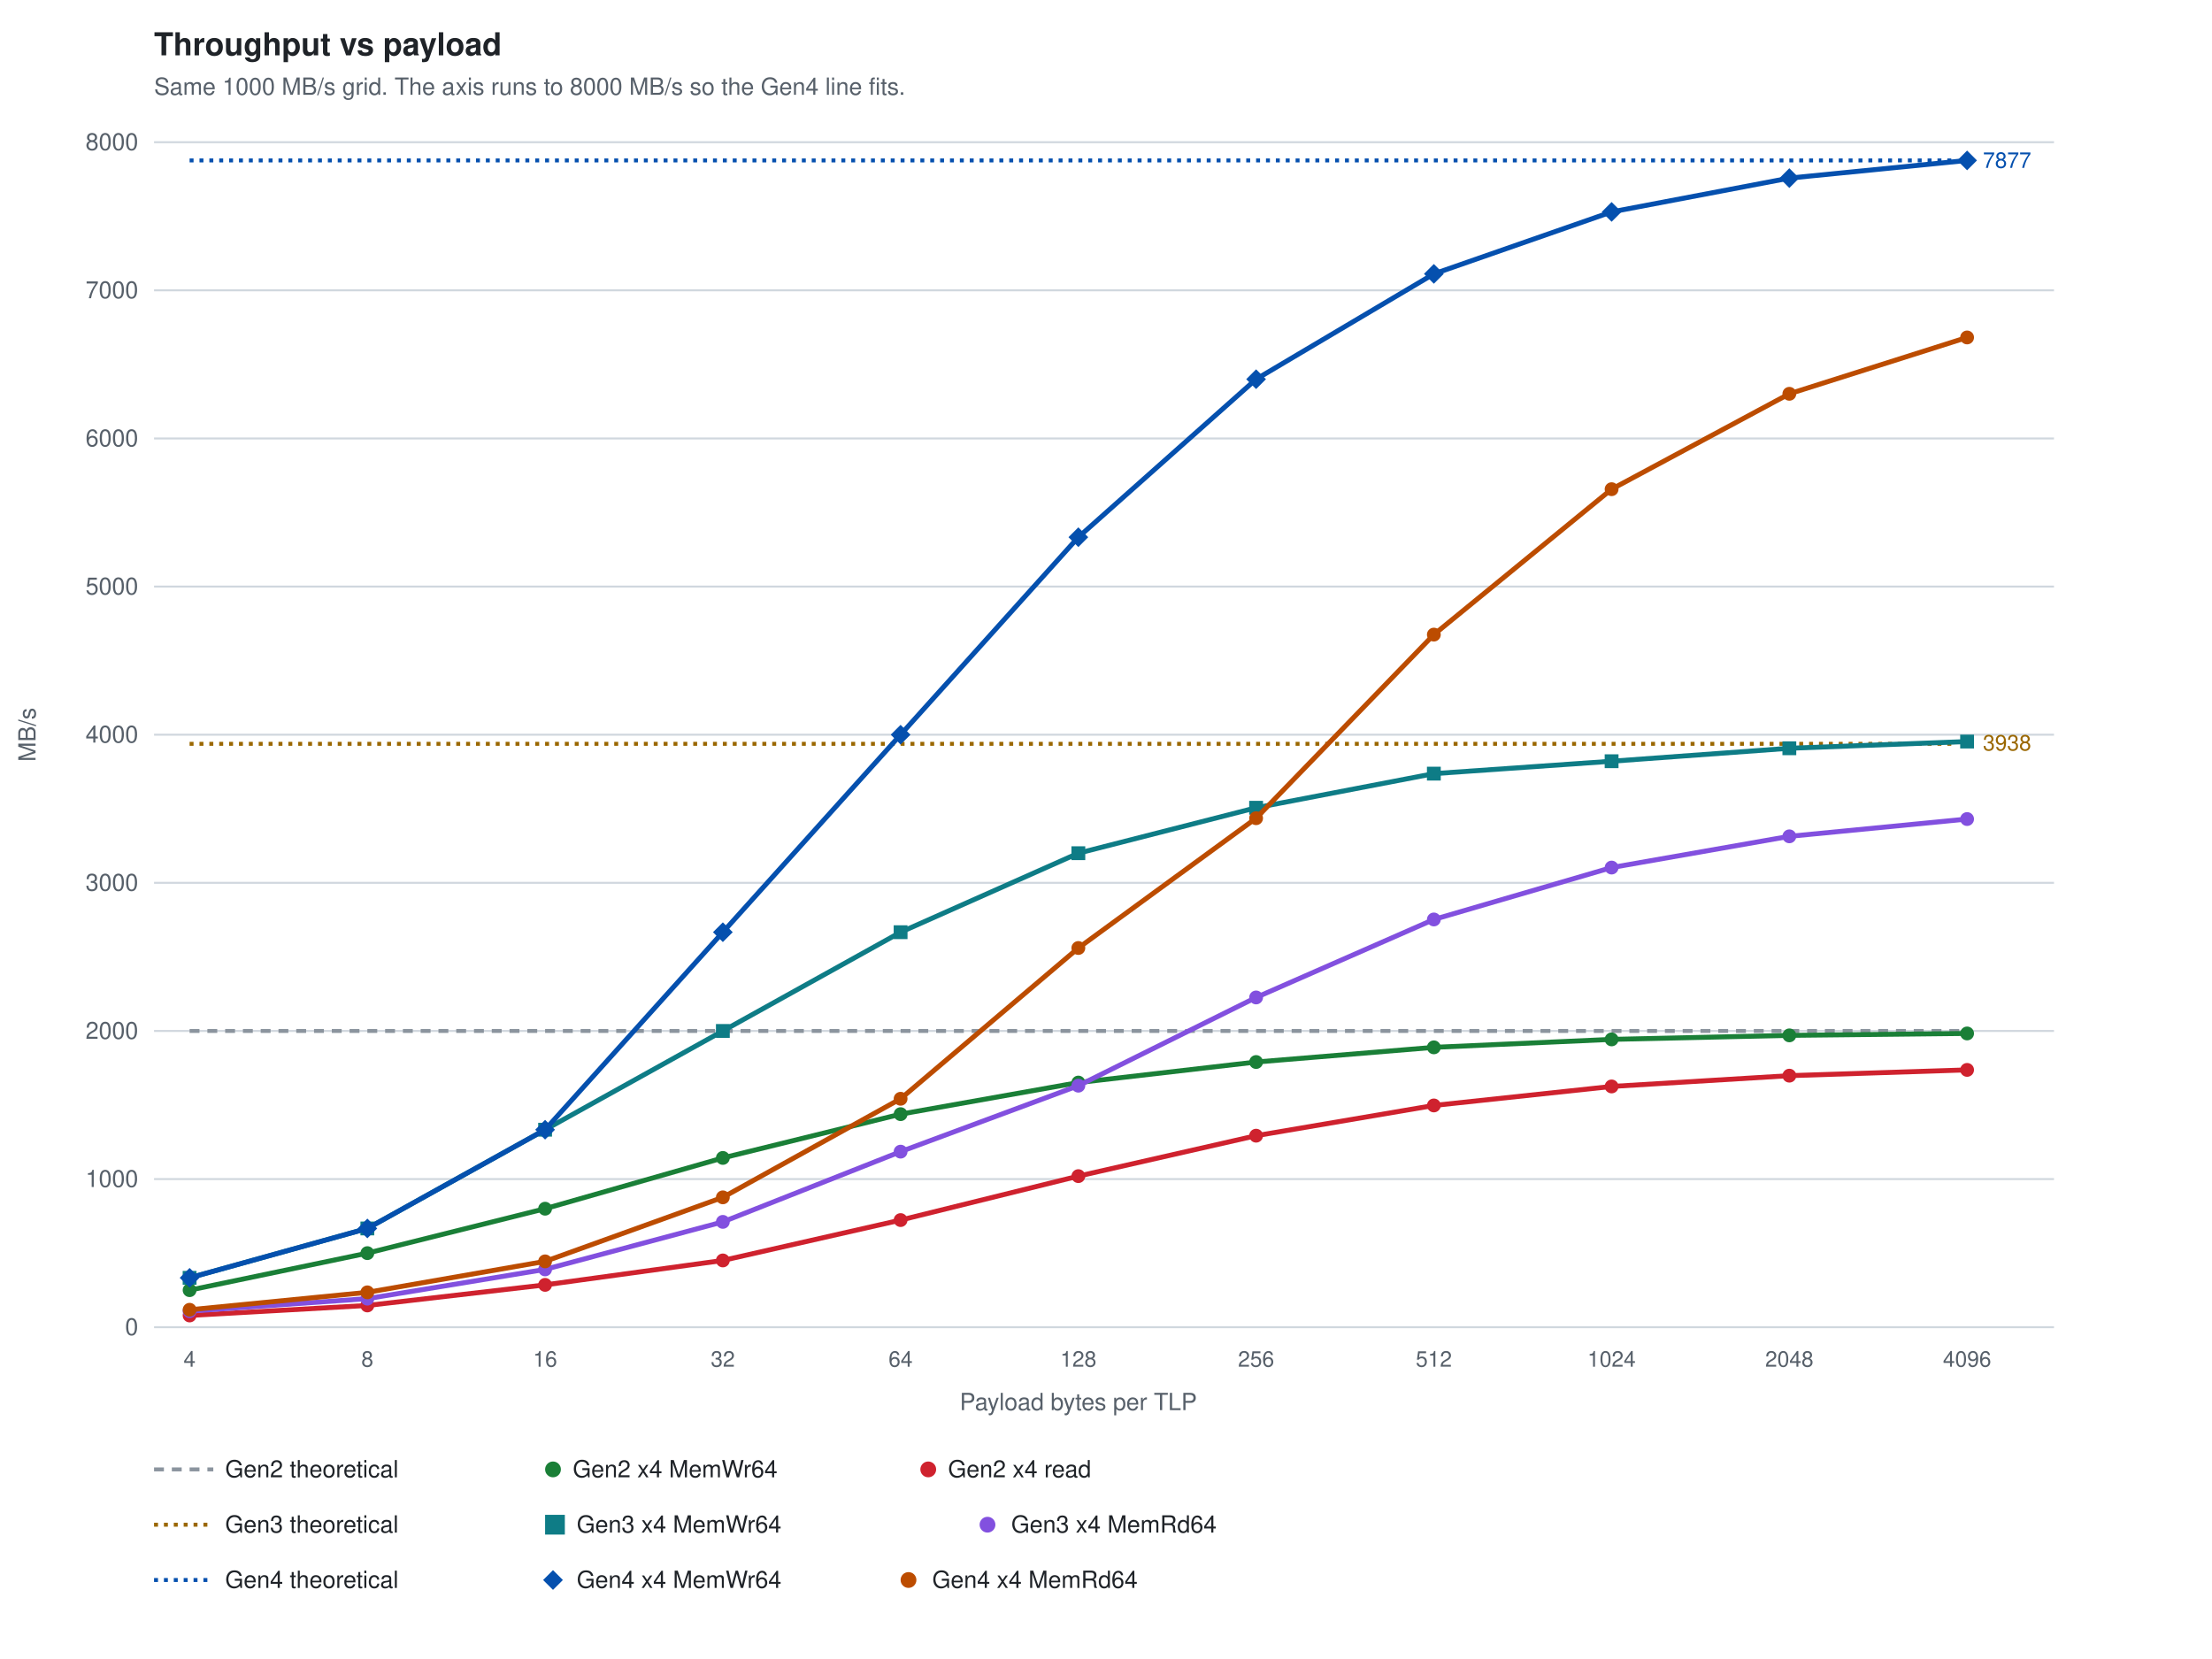
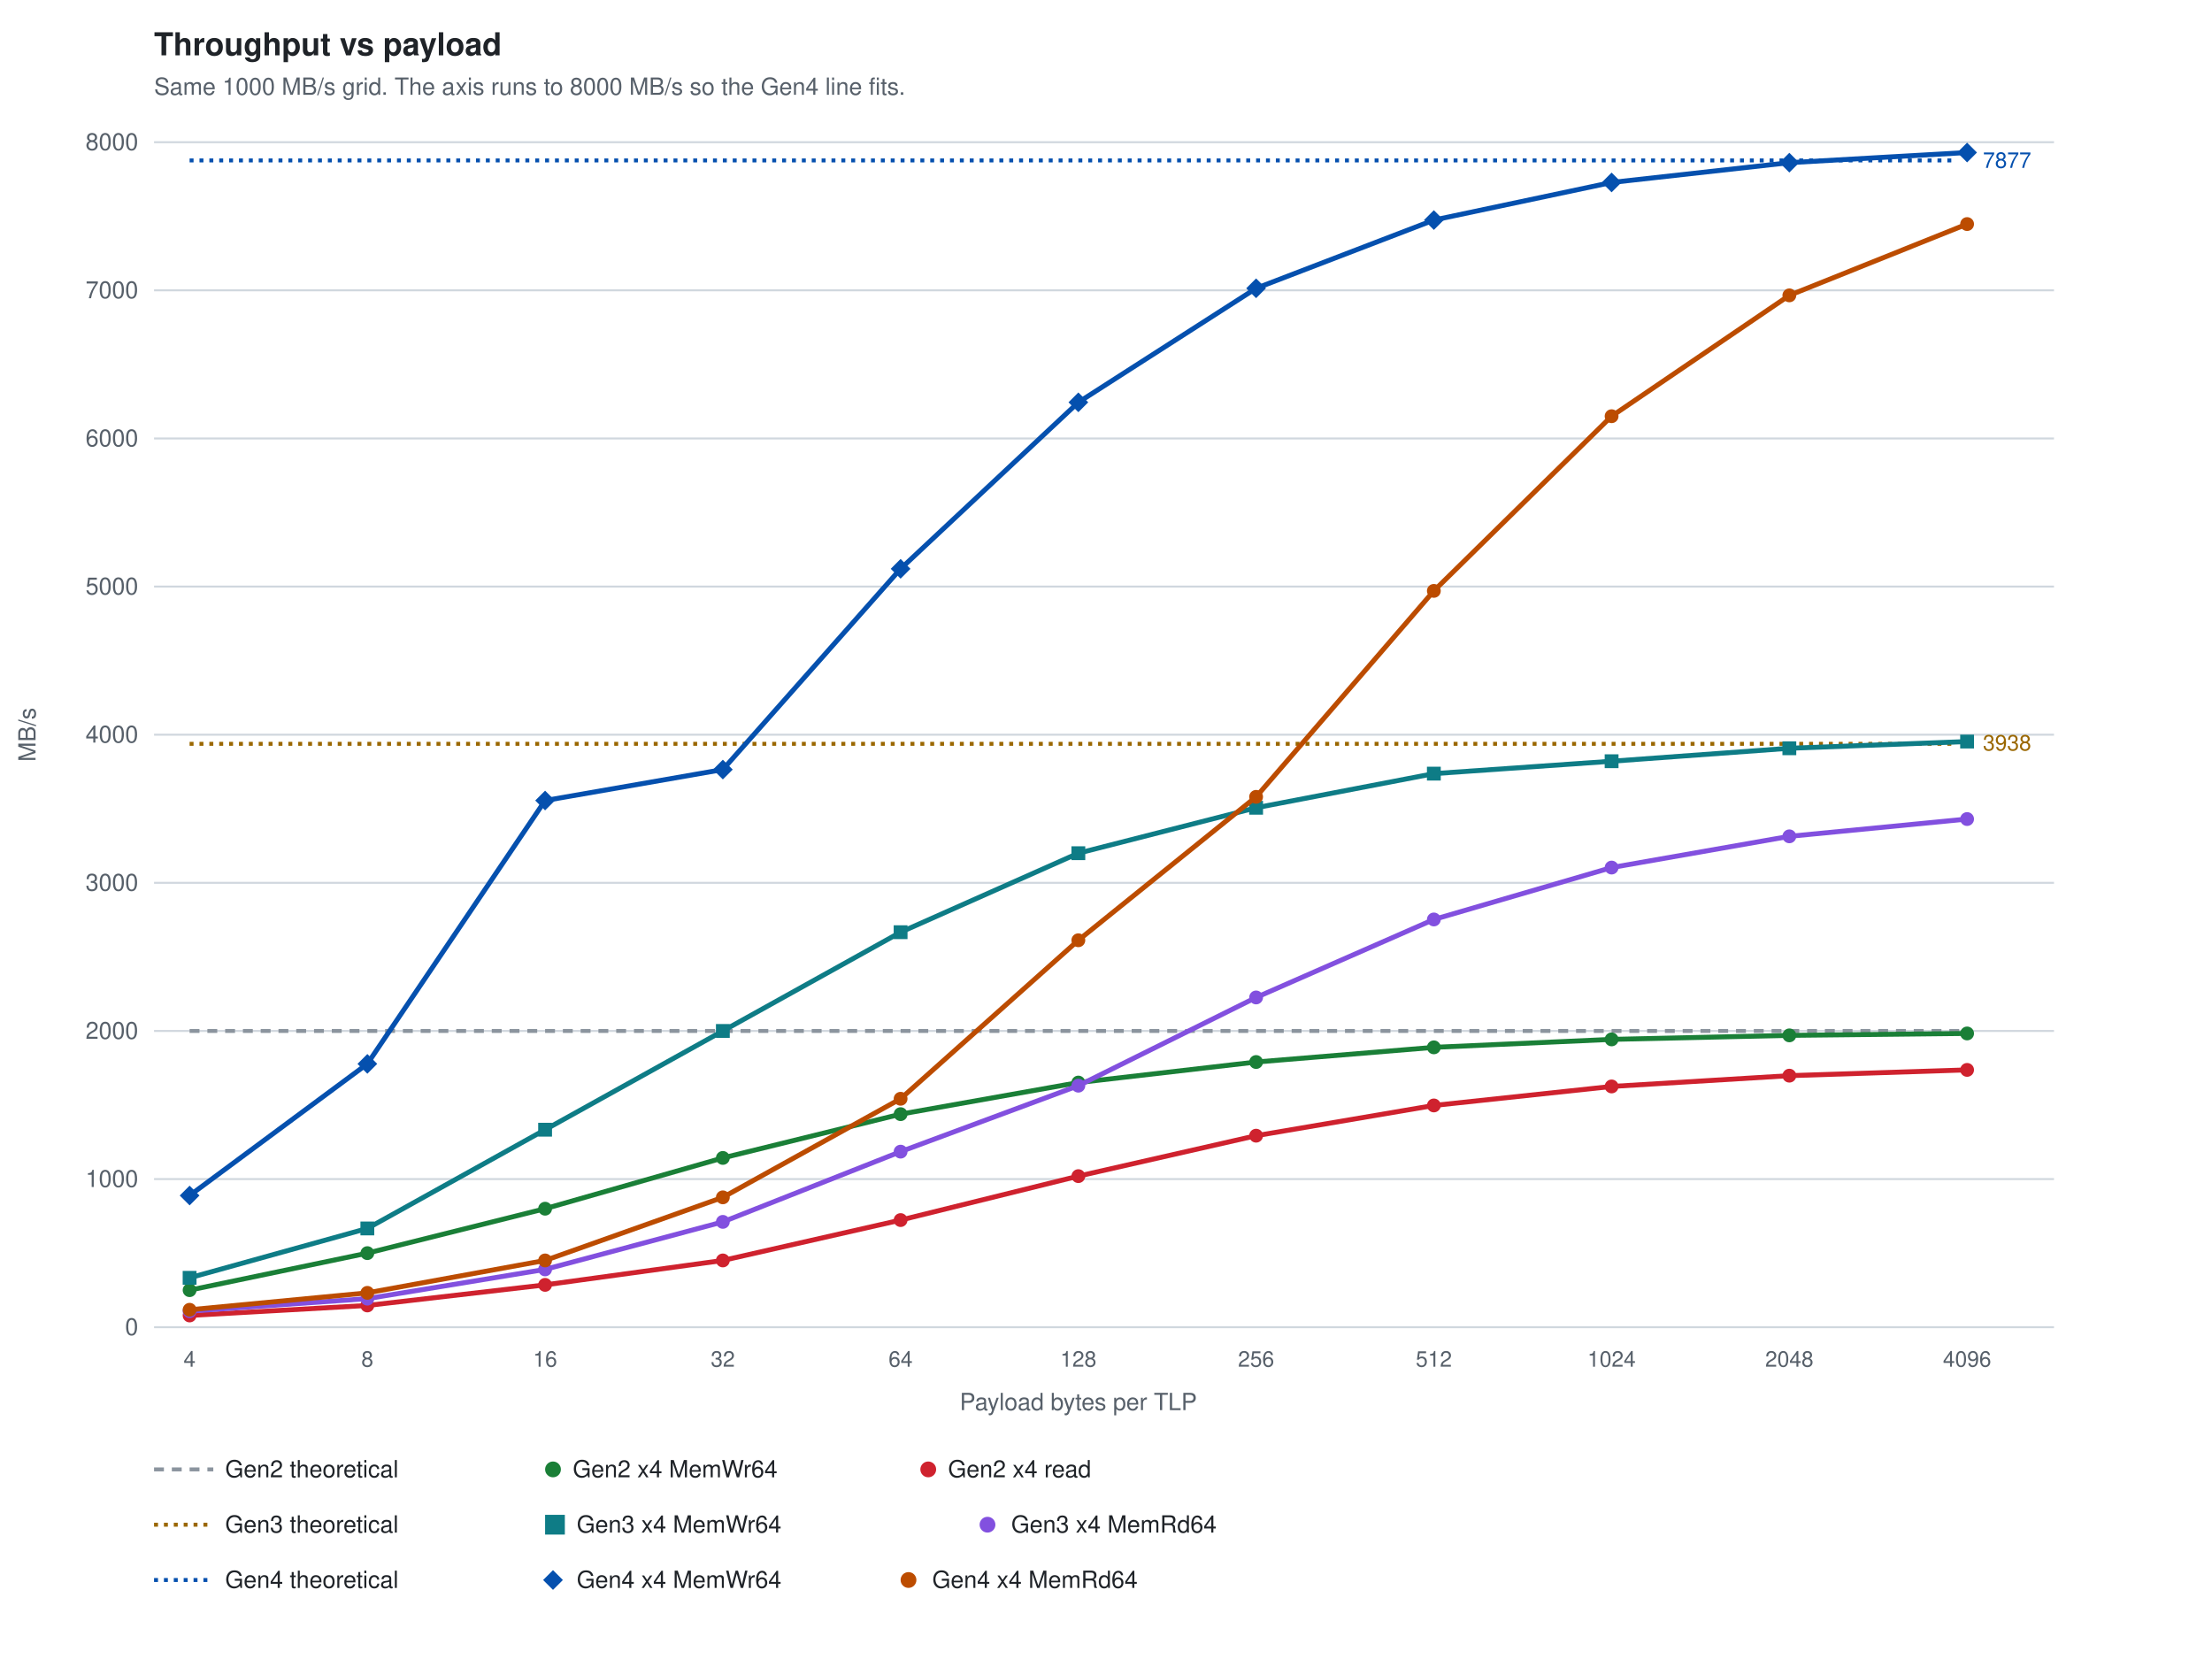
<svg xmlns="http://www.w3.org/2000/svg" viewBox="0 0 1120 840" role="img" aria-labelledby="title desc">
  <rect width="1120" height="840" fill="#ffffff" />
  <text x="78" y="28" fill="#1f2328" font-family="Segoe UI, Helvetica, Arial, sans-serif" font-size="16" font-weight="600">Throughput vs payload</text>
  <text x="78" y="48" fill="#57606a" font-family="Segoe UI, Helvetica, Arial, sans-serif" font-size="12">Same 1000 MB/s grid. The axis runs to 8000 MB/s so the Gen4 line fits.</text>
  <g fill="none" stroke="#d0d7de" stroke-width="1">
    <line x1="78" y1="72" x2="1040" y2="72" />
    <line x1="78" y1="147" x2="1040" y2="147" />
    <line x1="78" y1="222" x2="1040" y2="222" />
    <line x1="78" y1="297" x2="1040" y2="297" />
    <line x1="78" y1="372" x2="1040" y2="372" />
    <line x1="78" y1="447" x2="1040" y2="447" />
    <line x1="78" y1="522" x2="1040" y2="522" />
    <line x1="78" y1="597" x2="1040" y2="597" />
    <line x1="78" y1="672" x2="1040" y2="672" />
  </g>
  <g fill="#57606a" font-family="Segoe UI, Helvetica, Arial, sans-serif" font-size="12" text-anchor="end">
    <text x="70" y="76">8000</text>
    <text x="70" y="151">7000</text>
    <text x="70" y="226">6000</text>
    <text x="70" y="301">5000</text>
    <text x="70" y="376">4000</text>
    <text x="70" y="451">3000</text>
    <text x="70" y="526">2000</text>
    <text x="70" y="601">1000</text>
    <text x="70" y="676">0</text>
  </g>
  <text x="18" y="372" fill="#57606a" font-family="Segoe UI, Helvetica, Arial, sans-serif" font-size="12" text-anchor="middle" transform="rotate(-90 18 372)">MB/s</text>
  <line x1="96" y1="522" x2="996" y2="522" fill="none" stroke="#8b949e" stroke-width="2" stroke-dasharray="5 4" />
  <line x1="96" y1="376.62" x2="988" y2="376.62" fill="none" stroke="#9a6700" stroke-width="2" stroke-dasharray="2 3" />
  <text x="1004" y="380" fill="#9a6700" font-family="Segoe UI, Helvetica, Arial, sans-serif" font-size="11">3938</text>
  <line x1="96" y1="81.23" x2="988" y2="81.23" fill="none" stroke="#0550ae" stroke-width="2" stroke-dasharray="2 3" />
  <text x="1004" y="85" fill="#0550ae" font-family="Segoe UI, Helvetica, Arial, sans-serif" font-size="11">7877</text>
  <polyline fill="none" stroke="#1a7f37" stroke-width="2.5" stroke-linejoin="round" stroke-linecap="round" points="96,653.25 186,634.50 276,612.00 366,586.29 456,564.13 546,548.13 636,537.73 726,530.30 816,526.27 906,524.24 996,523.27" />
  <g fill="#1a7f37">
    <circle cx="96" cy="653.25" r="3.5" />
    <circle cx="186" cy="634.50" r="3.5" />
    <circle cx="276" cy="612.00" r="3.5" />
    <circle cx="366" cy="586.29" r="3.5" />
    <circle cx="456" cy="564.13" r="3.5" />
    <circle cx="546" cy="548.13" r="3.5" />
    <circle cx="636" cy="537.73" r="3.5" />
    <circle cx="726" cy="530.30" r="3.5" />
    <circle cx="816" cy="526.27" r="3.5" />
    <circle cx="906" cy="524.24" r="3.5" />
    <circle cx="996" cy="523.27" r="3.5" />
  </g>
  <polyline fill="none" stroke="#cf222e" stroke-width="2.5" stroke-linejoin="round" stroke-linecap="round" points="96,666.06 186,660.99 276,650.57 366,638.20 456,617.76 546,595.51 636,575.03 726,559.72 816,550.10 906,544.64 996,541.72" />
  <g fill="#cf222e">
    <circle cx="96" cy="666.06" r="3.5" />
    <circle cx="186" cy="660.99" r="3.5" />
    <circle cx="276" cy="650.57" r="3.5" />
    <circle cx="366" cy="638.20" r="3.5" />
    <circle cx="456" cy="617.76" r="3.5" />
    <circle cx="546" cy="595.51" r="3.5" />
    <circle cx="636" cy="575.03" r="3.5" />
    <circle cx="726" cy="559.72" r="3.5" />
    <circle cx="816" cy="550.10" r="3.5" />
    <circle cx="906" cy="544.64" r="3.5" />
    <circle cx="996" cy="541.72" r="3.5" />
  </g>
  <polyline fill="none" stroke="#0e7c86" stroke-width="2.5" stroke-linejoin="round" stroke-linecap="round" points="96,647.00 186,622.00 276,572.00 366,522.00 456,472.00 546,432.00 636,408.99 726,391.71 816,385.43 906,378.87 996,375.47" />
  <g fill="#0e7c86">
    <rect x="92.5" y="643.50" width="7" height="7" />
    <rect x="182.5" y="618.50" width="7" height="7" />
    <rect x="272.5" y="568.50" width="7" height="7" />
    <rect x="362.5" y="518.50" width="7" height="7" />
    <rect x="452.5" y="468.50" width="7" height="7" />
    <rect x="542.5" y="428.50" width="7" height="7" />
    <rect x="632.5" y="405.49" width="7" height="7" />
    <rect x="722.5" y="388.21" width="7" height="7" />
    <rect x="812.5" y="381.93" width="7" height="7" />
    <rect x="902.5" y="375.37" width="7" height="7" />
    <rect x="992.5" y="371.97" width="7" height="7" />
  </g>
  <polyline fill="none" stroke="#8250df" stroke-width="2.5" stroke-linejoin="round" stroke-linecap="round" points="96,663.89 186,657.54 276,642.73 366,618.67 456,583.11 546,549.71 636,505.04 726,465.55 816,439.27 906,423.46 996,414.71" />
  <g fill="#8250df">
    <circle cx="96" cy="663.89" r="3.5" />
    <circle cx="186" cy="657.54" r="3.5" />
    <circle cx="276" cy="642.73" r="3.5" />
    <circle cx="366" cy="618.67" r="3.5" />
    <circle cx="456" cy="583.11" r="3.5" />
    <circle cx="546" cy="549.71" r="3.5" />
    <circle cx="636" cy="505.04" r="3.5" />
    <circle cx="726" cy="465.55" r="3.5" />
    <circle cx="816" cy="439.27" r="3.5" />
    <circle cx="906" cy="423.46" r="3.5" />
    <circle cx="996" cy="414.71" r="3.5" />
  </g>
-   <polyline fill="none" stroke="#0550ae" stroke-width="2.5" stroke-linejoin="round" stroke-linecap="round" points="96,647.00 186,622.00 276,572.00 366,472.00 456,372.00 546,272.00 636,192.00 726,138.67 816,107.29 906,90.18 996,81.23" />
+   <polyline fill="none" stroke="#0550ae" stroke-width="2.5" stroke-linejoin="round" stroke-linecap="round" points="96,605.33 186,538.67 276,405.33 366,389.65 456,288.00 546,203.71 636,145.97 726,111.42 816,92.38 906,82.36 996,77.23" />
  <g fill="#0550ae">
-     <polygon points="96,642.00 101,647.00 96,652.00 91,647.00" />
-     <polygon points="186,617.00 191,622.00 186,627.00 181,622.00" />
-     <polygon points="276,567.00 281,572.00 276,577.00 271,572.00" />
-     <polygon points="366,467.00 371,472.00 366,477.00 361,472.00" />
-     <polygon points="456,367.00 461,372.00 456,377.00 451,372.00" />
-     <polygon points="546,267.00 551,272.00 546,277.00 541,272.00" />
-     <polygon points="636,187.00 641,192.00 636,197.00 631,192.00" />
-     <polygon points="726,133.67 731,138.67 726,143.67 721,138.67" />
-     <polygon points="816,102.29 821,107.29 816,112.29 811,107.29" />
-     <polygon points="906,85.18 911,90.18 906,95.18 901,90.18" />
-     <polygon points="996,76.23 1001,81.23 996,86.23 991,81.23" />
+     <polygon points="96,600.33 101,605.33 96,610.33 91,605.33" />
+     <polygon points="186,533.67 191,538.67 186,543.67 181,538.67" />
+     <polygon points="276,400.33 281,405.33 276,410.33 271,405.33" />
+     <polygon points="366,384.65 371,389.65 366,394.65 361,389.65" />
+     <polygon points="456,283.00 461,288.00 456,293.00 451,288.00" />
+     <polygon points="546,198.71 551,203.71 546,208.71 541,203.71" />
+     <polygon points="636,140.97 641,145.97 636,150.97 631,145.97" />
+     <polygon points="726,106.42 731,111.42 726,116.42 721,111.42" />
+     <polygon points="816,87.38 821,92.38 816,97.38 811,92.38" />
+     <polygon points="906,77.36 911,82.36 906,87.36 901,82.36" />
+     <polygon points="996,72.23 1001,77.23 996,82.23 991,77.23" />
  </g>
-   <polyline fill="none" stroke="#bc4c00" stroke-width="2.5" stroke-linejoin="round" stroke-linecap="round" points="96,663.18 186,654.35 276,638.67 366,606.25 456,556.34 546,480.00 636,414.28 726,321.32 816,247.69 906,199.39 996,170.86" />
+   <polyline fill="none" stroke="#bc4c00" stroke-width="2.5" stroke-linejoin="round" stroke-linecap="round" points="96,663.18 186,654.61 276,638.20 366,606.25 456,556.34 546,476.08 636,403.47 726,299.18 816,210.74 906,149.55 996,113.45" />
  <g fill="#bc4c00">
    <circle cx="96" cy="663.18" r="3.5" />
-     <circle cx="186" cy="654.35" r="3.5" />
-     <circle cx="276" cy="638.67" r="3.5" />
+     <circle cx="186" cy="654.61" r="3.5" />
+     <circle cx="276" cy="638.20" r="3.5" />
    <circle cx="366" cy="606.25" r="3.5" />
    <circle cx="456" cy="556.34" r="3.5" />
-     <circle cx="546" cy="480.00" r="3.5" />
-     <circle cx="636" cy="414.28" r="3.5" />
-     <circle cx="726" cy="321.32" r="3.5" />
-     <circle cx="816" cy="247.69" r="3.5" />
-     <circle cx="906" cy="199.39" r="3.5" />
-     <circle cx="996" cy="170.86" r="3.5" />
+     <circle cx="546" cy="476.08" r="3.5" />
+     <circle cx="636" cy="403.47" r="3.5" />
+     <circle cx="726" cy="299.18" r="3.5" />
+     <circle cx="816" cy="210.74" r="3.5" />
+     <circle cx="906" cy="149.55" r="3.5" />
+     <circle cx="996" cy="113.45" r="3.5" />
  </g>
  <g fill="#57606a" font-family="Segoe UI, Helvetica, Arial, sans-serif" font-size="11" text-anchor="middle">
    <text x="96" y="692">4</text>
    <text x="186" y="692">8</text>
    <text x="276" y="692">16</text>
    <text x="366" y="692">32</text>
    <text x="456" y="692">64</text>
    <text x="546" y="692">128</text>
    <text x="636" y="692">256</text>
    <text x="726" y="692">512</text>
    <text x="816" y="692">1024</text>
    <text x="906" y="692">2048</text>
    <text x="996" y="692">4096</text>
  </g>
  <text x="546" y="714" fill="#57606a" font-family="Segoe UI, Helvetica, Arial, sans-serif" font-size="12" text-anchor="middle">Payload bytes per TLP</text>
  <g font-family="Segoe UI, Helvetica, Arial, sans-serif" font-size="12" fill="#1f2328">
    <line x1="78" y1="744" x2="108" y2="744" stroke="#8b949e" stroke-width="2" stroke-dasharray="5 4" />
    <text x="114" y="748">Gen2 theoretical</text>
    <circle cx="280" cy="744" r="4" fill="#1a7f37" />
    <text x="290" y="748">Gen2 x4 MemWr64</text>
    <circle cx="470" cy="744" r="4" fill="#cf222e" />
    <text x="480" y="748">Gen2 x4 read</text>
    <line x1="78" y1="772" x2="108" y2="772" stroke="#9a6700" stroke-width="2" stroke-dasharray="2 3" />
    <text x="114" y="776">Gen3 theoretical</text>
    <rect x="276" y="767" width="10" height="10" fill="#0e7c86" />
    <text x="292" y="776">Gen3 x4 MemWr64</text>
    <circle cx="500" cy="772" r="4" fill="#8250df" />
    <text x="512" y="776">Gen3 x4 MemRd64</text>
    <line x1="78" y1="800" x2="108" y2="800" stroke="#0550ae" stroke-width="2" stroke-dasharray="2 3" />
    <text x="114" y="804">Gen4 theoretical</text>
    <polygon points="280,795 285,800 280,805 275,800" fill="#0550ae" />
    <text x="292" y="804">Gen4 x4 MemWr64</text>
    <circle cx="460" cy="800" r="4" fill="#bc4c00" />
    <text x="472" y="804">Gen4 x4 MemRd64</text>
  </g>
</svg>
